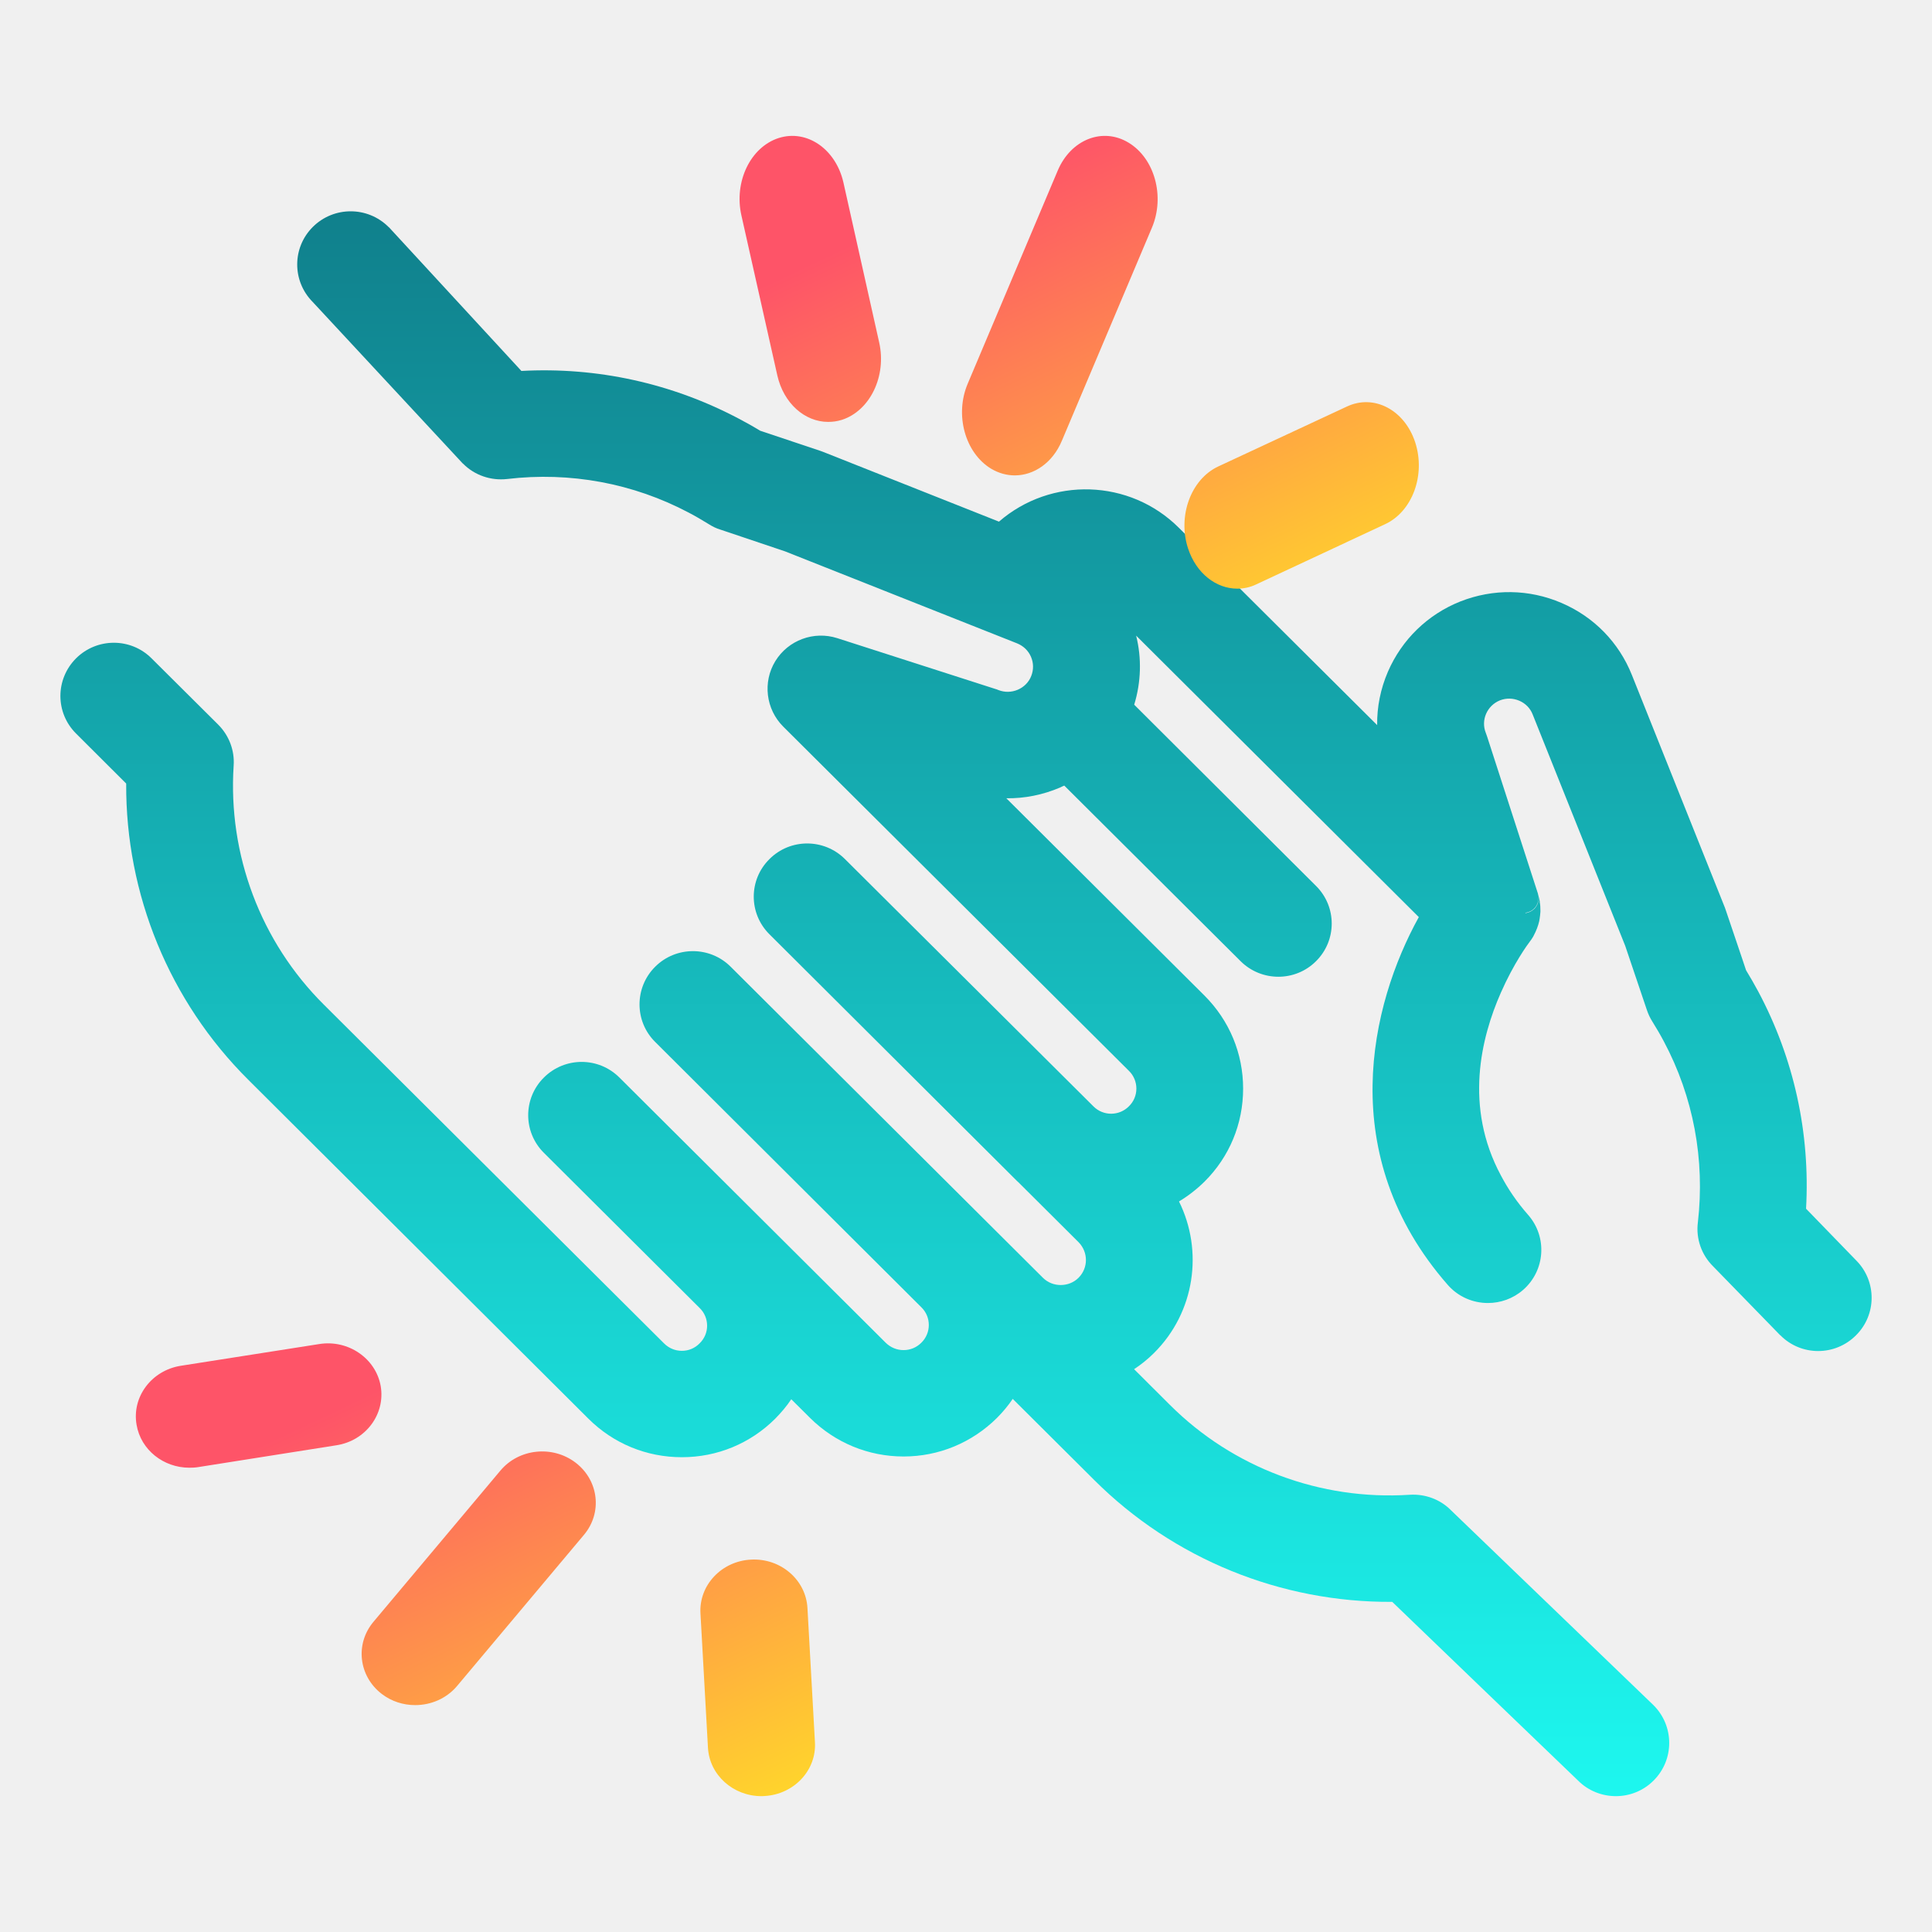
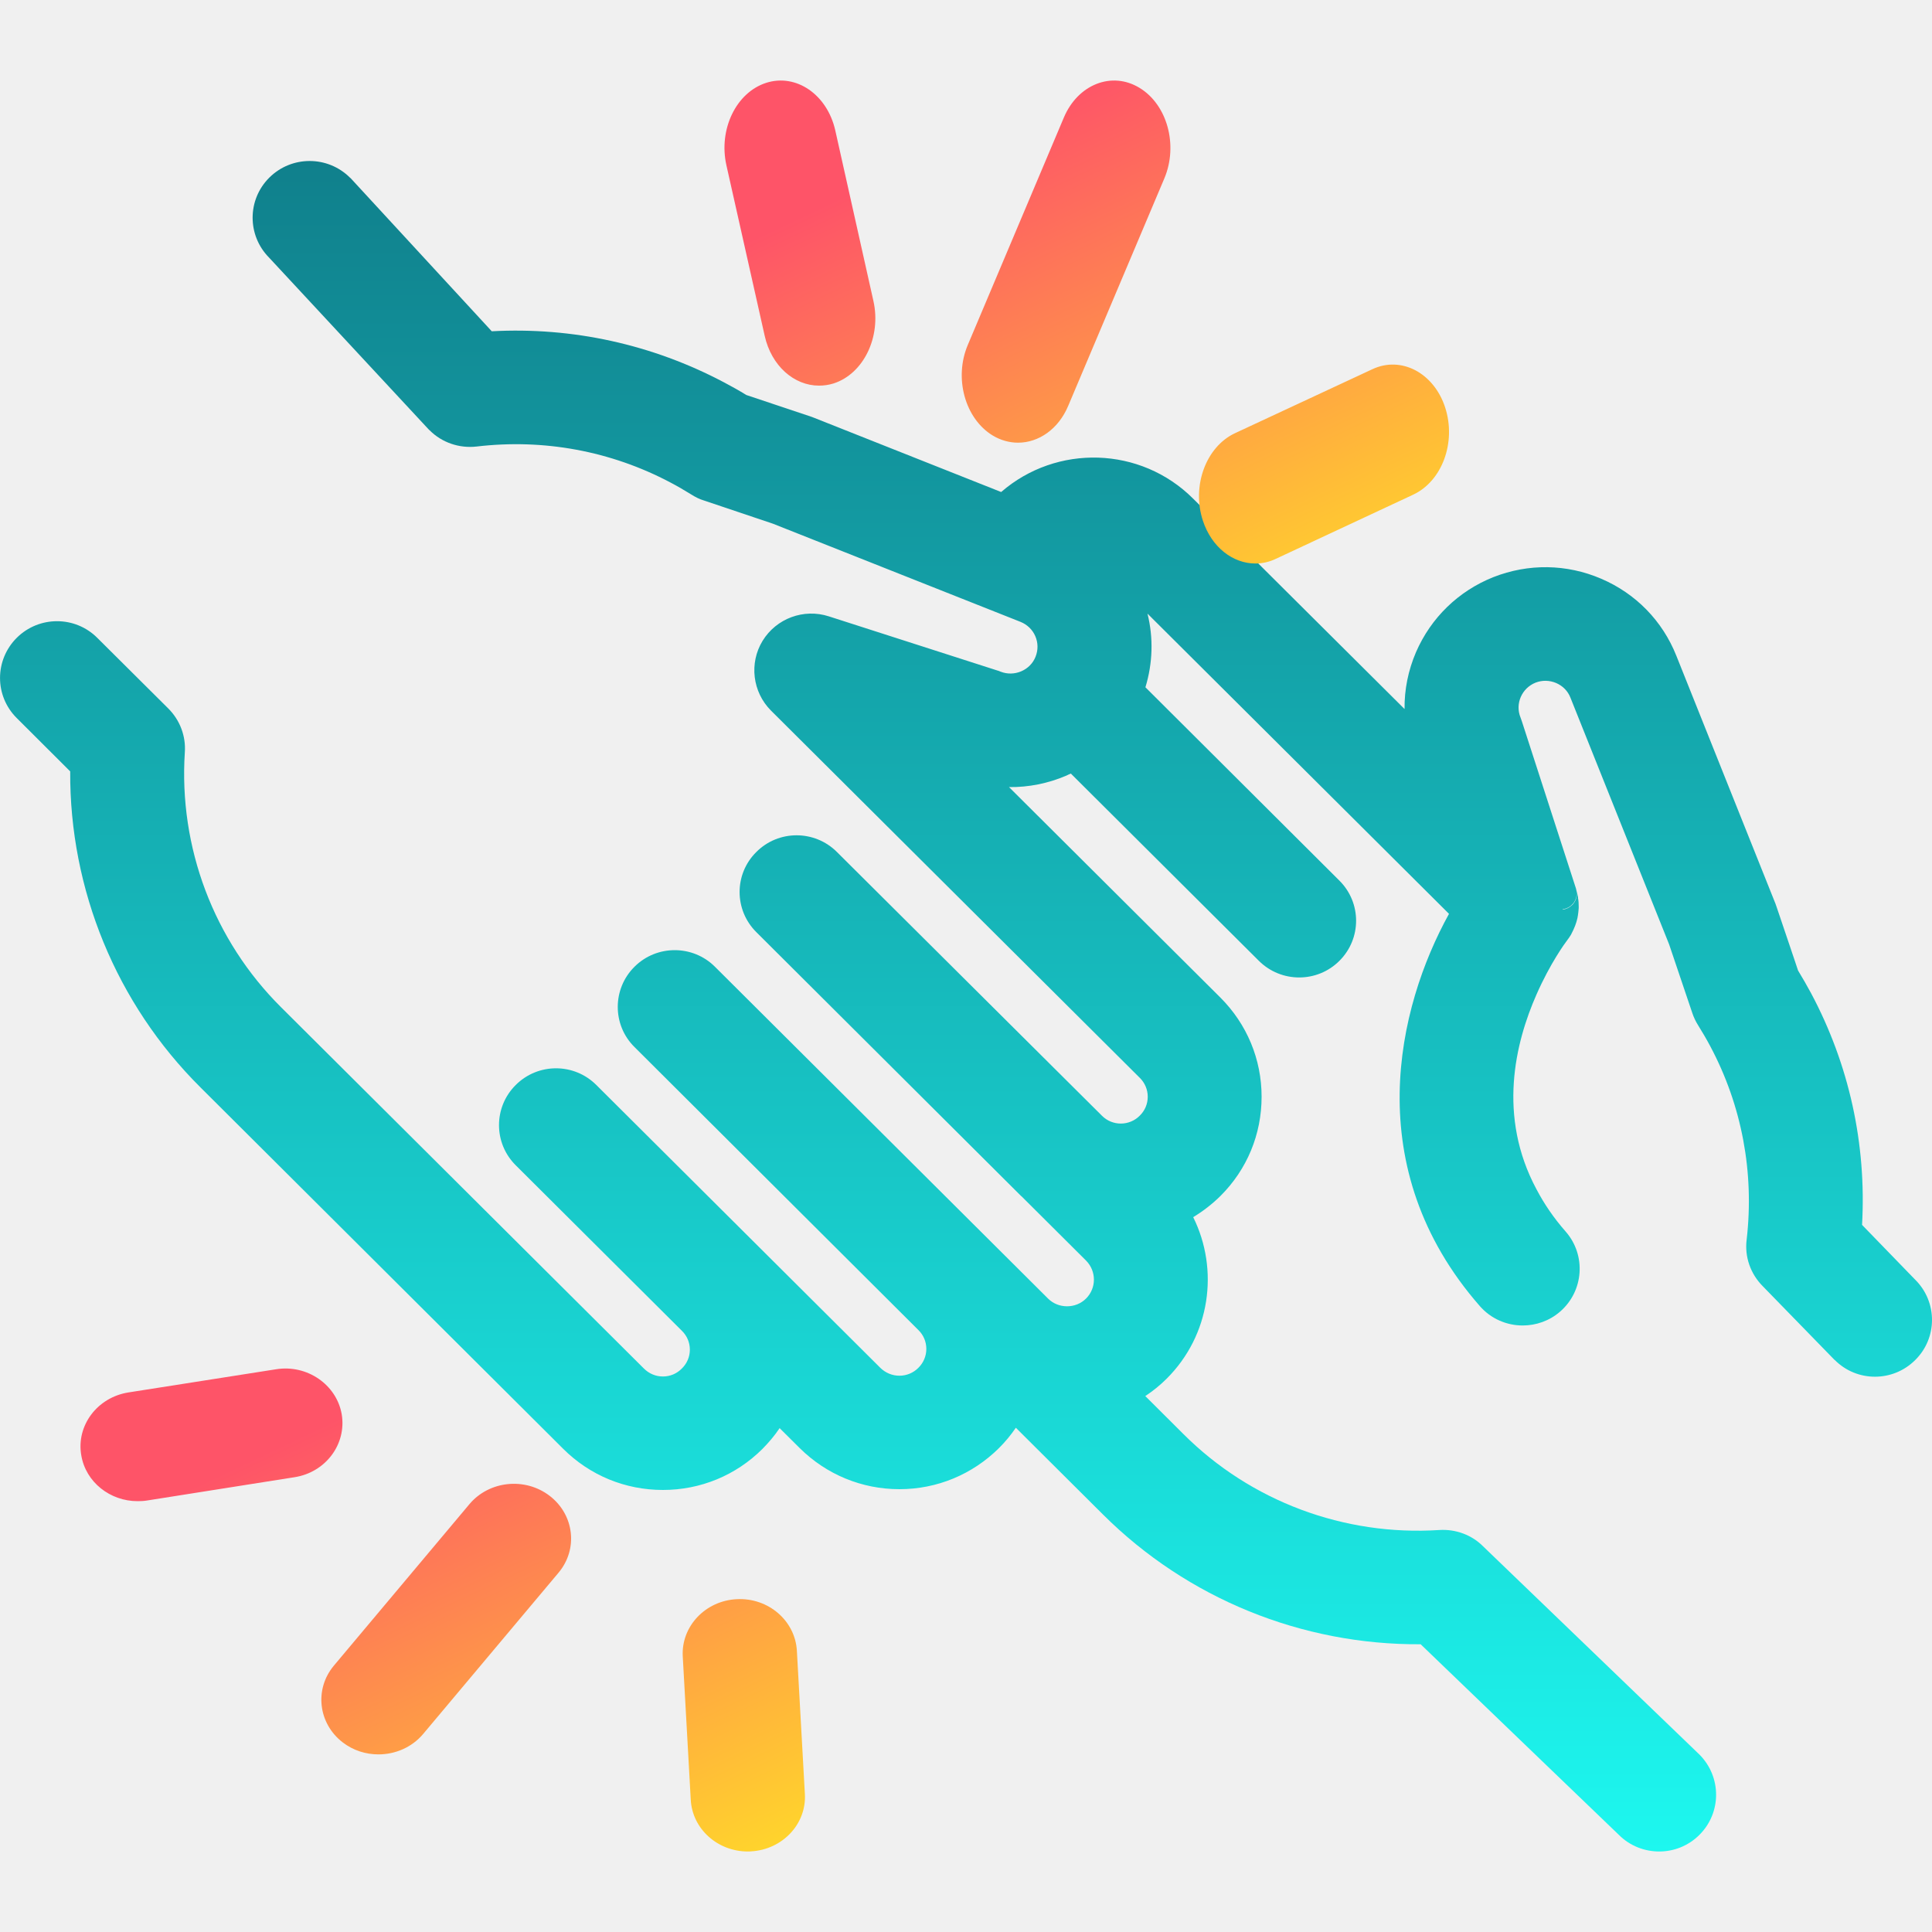
- <svg xmlns="http://www.w3.org/2000/svg" width="16" height="16" viewBox="0 0 16 16" fill="none">
+ <svg xmlns="http://www.w3.org/2000/svg" width="15" height="15" viewBox="0 0 15 15" fill="none">
  <g clip-path="url(#clip0_7416_31956)">
-     <path fill-rule="evenodd" clip-rule="evenodd" d="M6.709 11.743C6.707 11.741 6.705 11.739 6.703 11.737L6.553 11.588C6.515 11.645 6.47 11.698 6.42 11.749C6.213 11.955 5.939 12.068 5.647 12.068C5.354 12.068 5.08 11.955 4.873 11.749L2.057 8.943C1.402 8.292 1.04 7.406 1.045 6.489L0.63 6.075C0.457 5.903 0.457 5.625 0.63 5.452C0.803 5.28 1.083 5.28 1.255 5.452L1.807 6.001C1.897 6.091 1.944 6.215 1.935 6.341C1.887 7.078 2.159 7.8 2.682 8.32L5.499 11.125C5.539 11.165 5.591 11.187 5.647 11.187C5.703 11.187 5.755 11.165 5.794 11.125C5.834 11.086 5.856 11.034 5.856 10.979C5.856 10.923 5.834 10.871 5.794 10.832L4.504 9.547C4.331 9.375 4.331 9.096 4.504 8.924C4.677 8.751 4.957 8.751 5.13 8.924L7.335 11.12C7.375 11.159 7.427 11.181 7.483 11.181C7.539 11.181 7.591 11.159 7.63 11.12C7.67 11.081 7.692 11.028 7.692 10.973C7.692 10.917 7.67 10.865 7.63 10.826L5.426 8.629C5.253 8.458 5.253 8.178 5.426 8.006C5.598 7.834 5.879 7.834 6.051 8.006L8.637 10.582C8.676 10.621 8.729 10.642 8.784 10.642C8.84 10.642 8.893 10.621 8.932 10.582C9.014 10.5 9.013 10.369 8.932 10.287L8.434 9.791C8.431 9.788 8.429 9.786 8.428 9.786L6.372 7.737C6.199 7.565 6.199 7.286 6.372 7.115C6.544 6.942 6.825 6.942 6.998 7.115L9.057 9.164C9.138 9.244 9.269 9.243 9.349 9.162C9.389 9.123 9.411 9.071 9.411 9.015C9.411 8.96 9.389 8.907 9.349 8.868L6.486 6.017C6.342 5.873 6.315 5.648 6.421 5.475C6.528 5.301 6.74 5.223 6.934 5.285L8.241 5.705C8.25 5.707 8.26 5.711 8.269 5.715C8.321 5.735 8.377 5.734 8.429 5.712C8.48 5.69 8.52 5.65 8.54 5.599C8.561 5.546 8.56 5.49 8.538 5.439C8.516 5.388 8.475 5.349 8.423 5.328L6.501 4.566L5.966 4.386C5.932 4.376 5.9 4.36 5.87 4.341C5.816 4.308 5.761 4.275 5.705 4.246C5.244 4.002 4.722 3.905 4.199 3.967C4.065 3.982 3.93 3.936 3.835 3.84C3.834 3.839 3.833 3.838 3.831 3.837L2.589 2.5C2.418 2.327 2.419 2.05 2.591 1.879C2.764 1.707 3.044 1.707 3.217 1.879C3.218 1.88 3.219 1.882 3.221 1.882L4.318 3.072C4.945 3.038 5.564 3.174 6.12 3.468C6.179 3.499 6.238 3.532 6.295 3.567L6.794 3.734C6.801 3.736 6.809 3.74 6.816 3.742L8.273 4.32C8.703 3.947 9.356 3.964 9.764 4.372L11.405 6.005C11.403 5.855 11.433 5.705 11.494 5.563C11.61 5.296 11.823 5.089 12.094 4.981C12.366 4.874 12.663 4.878 12.931 4.993C13.2 5.108 13.407 5.32 13.515 5.591L14.285 7.517C14.288 7.524 14.291 7.533 14.293 7.54C14.293 7.54 14.461 8.036 14.46 8.035C14.495 8.093 14.529 8.151 14.561 8.211C14.857 8.766 14.992 9.383 14.957 10.01L15.37 10.436L15.372 10.438C15.543 10.61 15.543 10.888 15.37 11.059C15.197 11.232 14.917 11.232 14.745 11.059L14.743 11.058C14.743 11.058 14.185 10.485 14.187 10.487C14.091 10.392 14.044 10.258 14.061 10.124C14.121 9.603 14.024 9.084 13.779 8.624C13.75 8.569 13.717 8.513 13.684 8.46C13.665 8.43 13.65 8.398 13.639 8.365L13.459 7.832L12.693 5.917C12.673 5.865 12.633 5.825 12.582 5.803C12.53 5.781 12.474 5.78 12.422 5.8C12.315 5.843 12.262 5.964 12.305 6.07C12.309 6.08 12.312 6.09 12.315 6.098L12.736 7.399C12.736 7.401 12.738 7.406 12.738 7.408C12.747 7.443 12.739 7.479 12.718 7.509C12.697 7.537 12.667 7.555 12.633 7.559C12.633 7.559 12.633 7.56 12.633 7.562C12.661 7.559 12.686 7.546 12.706 7.527C12.711 7.522 12.715 7.518 12.718 7.513C12.741 7.483 12.748 7.444 12.738 7.408C12.744 7.427 12.748 7.447 12.752 7.466C12.752 7.469 12.752 7.472 12.751 7.475L12.752 7.473C12.756 7.494 12.757 7.516 12.757 7.538C12.757 7.542 12.757 7.546 12.757 7.551C12.756 7.571 12.753 7.592 12.75 7.613C12.749 7.614 12.748 7.622 12.748 7.625C12.743 7.646 12.737 7.668 12.729 7.688C12.721 7.709 12.712 7.728 12.702 7.747L12.697 7.757C12.688 7.772 12.678 7.787 12.667 7.801C12.653 7.819 12.536 7.978 12.429 8.222C12.265 8.594 12.124 9.166 12.43 9.735C12.488 9.845 12.561 9.954 12.656 10.062C12.816 10.245 12.797 10.523 12.613 10.683C12.529 10.756 12.425 10.791 12.322 10.791C12.199 10.791 12.076 10.74 11.989 10.64C11.051 9.568 11.348 8.322 11.75 7.595L9.409 5.264C9.456 5.452 9.45 5.649 9.393 5.836L10.899 7.337C11.072 7.509 11.072 7.788 10.899 7.96C10.727 8.132 10.447 8.132 10.274 7.96L8.814 6.506C8.802 6.511 8.79 6.516 8.779 6.522C8.636 6.583 8.485 6.613 8.334 6.611L9.975 8.245C10.181 8.451 10.295 8.724 10.295 9.015C10.295 9.307 10.182 9.58 9.975 9.786C9.911 9.849 9.84 9.904 9.764 9.95C9.966 10.357 9.898 10.866 9.557 11.205C9.507 11.255 9.451 11.3 9.392 11.339L9.689 11.635C10.211 12.156 10.935 12.427 11.675 12.379C11.802 12.371 11.927 12.417 12.015 12.506L13.693 14.121L13.694 14.122C13.867 14.295 13.867 14.574 13.694 14.746C13.608 14.832 13.495 14.875 13.382 14.875C13.269 14.875 13.155 14.832 13.07 14.747C13.07 14.747 11.529 13.266 11.53 13.266C10.607 13.272 9.718 12.911 9.063 12.258L8.387 11.585C8.349 11.641 8.305 11.694 8.256 11.743C8.049 11.948 7.775 12.062 7.483 12.062C7.191 12.062 6.916 11.948 6.709 11.743Z" fill="url(#paint0_linear_7416_31956)" />
-     <path fill-rule="evenodd" clip-rule="evenodd" d="M4.768 12.114C4.959 12.261 4.99 12.528 4.836 12.711L3.785 13.963C3.697 14.067 3.569 14.121 3.438 14.121C3.341 14.121 3.243 14.091 3.161 14.028C2.97 13.881 2.939 13.614 3.093 13.431L4.144 12.179C4.297 11.996 4.577 11.967 4.768 12.114ZM2.643 11.131C2.884 11.092 3.113 11.25 3.153 11.48C3.192 11.712 3.029 11.931 2.787 11.969L1.641 12.15C1.617 12.154 1.592 12.155 1.568 12.155C1.355 12.155 1.166 12.008 1.131 11.799C1.091 11.569 1.254 11.35 1.496 11.311L2.643 11.131ZM6.687 13.317L6.749 14.428C6.763 14.661 6.575 14.861 6.33 14.874C6.322 14.875 6.314 14.875 6.306 14.875C6.072 14.875 5.875 14.7 5.863 14.473L5.801 13.362C5.787 13.129 5.975 12.928 6.22 12.916C6.465 12.903 6.674 13.083 6.687 13.317Z" fill="url(#paint1_linear_7416_31956)" />
-     <path fill-rule="evenodd" clip-rule="evenodd" d="M8.207 3.881C7.992 3.75 7.905 3.435 8.014 3.178L8.76 1.412C8.869 1.155 9.132 1.051 9.347 1.182C9.562 1.312 9.649 1.626 9.54 1.885L8.794 3.65C8.718 3.832 8.564 3.937 8.404 3.937C8.338 3.937 8.27 3.919 8.207 3.881ZM10.247 4.875C10.072 4.875 9.907 4.749 9.839 4.542C9.751 4.273 9.863 3.97 10.087 3.864L11.154 3.367C11.378 3.261 11.632 3.394 11.72 3.663C11.808 3.933 11.697 4.236 11.471 4.341L10.405 4.839C10.354 4.864 10.299 4.875 10.247 4.875ZM6.437 3.107L6.14 1.784C6.077 1.505 6.215 1.218 6.449 1.143C6.682 1.069 6.922 1.234 6.985 1.512L7.281 2.836C7.344 3.115 7.205 3.402 6.972 3.477C6.934 3.489 6.896 3.494 6.858 3.494C6.666 3.494 6.489 3.341 6.437 3.107Z" fill="url(#paint2_linear_7416_31956)" />
+     <path fill-rule="evenodd" clip-rule="evenodd" d="M6.209 11.243C6.207 11.241 6.205 11.239 6.203 11.237L6.053 11.088C6.015 11.145 5.97 11.198 5.92 11.249C5.713 11.455 5.439 11.568 5.147 11.568C4.854 11.568 4.58 11.455 4.373 11.249L1.557 8.443C0.902 7.792 0.54 6.906 0.545 5.989L0.13 5.575C-0.043 5.403 -0.043 5.125 0.13 4.952C0.303 4.78 0.583 4.78 0.755 4.952L1.307 5.501C1.397 5.591 1.444 5.715 1.435 5.841C1.387 6.578 1.659 7.3 2.182 7.82L4.999 10.625C5.039 10.665 5.091 10.687 5.147 10.687C5.203 10.687 5.255 10.665 5.294 10.625C5.334 10.586 5.356 10.534 5.356 10.479C5.356 10.423 5.334 10.371 5.294 10.332L4.004 9.047C3.831 8.875 3.831 8.596 4.004 8.424C4.177 8.251 4.457 8.251 4.63 8.424L6.835 10.62C6.875 10.659 6.927 10.681 6.983 10.681C7.039 10.681 7.091 10.659 7.13 10.62C7.17 10.581 7.192 10.528 7.192 10.473C7.192 10.417 7.17 10.365 7.13 10.326L4.926 8.129C4.753 7.958 4.753 7.678 4.926 7.506C5.098 7.334 5.379 7.334 5.551 7.506L8.137 10.082C8.176 10.121 8.229 10.142 8.284 10.142C8.34 10.142 8.393 10.121 8.432 10.082C8.514 10 8.513 9.869 8.432 9.787L7.934 9.291C7.931 9.288 7.929 9.286 7.928 9.286L5.872 7.237C5.699 7.065 5.699 6.786 5.872 6.615C6.044 6.442 6.325 6.442 6.498 6.615L8.557 8.664C8.638 8.744 8.769 8.743 8.849 8.662C8.889 8.623 8.911 8.571 8.911 8.515C8.911 8.46 8.889 8.407 8.849 8.368L5.986 5.517C5.842 5.373 5.815 5.148 5.921 4.975C6.028 4.801 6.24 4.723 6.434 4.785L7.741 5.205C7.75 5.207 7.76 5.211 7.769 5.215C7.821 5.235 7.877 5.234 7.929 5.212C7.98 5.19 8.02 5.15 8.04 5.099C8.061 5.046 8.06 4.99 8.038 4.939C8.016 4.888 7.975 4.849 7.923 4.828L6.001 4.066L5.466 3.886C5.432 3.876 5.4 3.86 5.37 3.841C5.316 3.808 5.261 3.775 5.205 3.746C4.744 3.502 4.222 3.405 3.699 3.467C3.565 3.482 3.43 3.436 3.335 3.34C3.334 3.339 3.333 3.338 3.331 3.337L2.089 2C1.918 1.827 1.919 1.55 2.091 1.379C2.264 1.207 2.544 1.207 2.717 1.379C2.718 1.38 2.719 1.382 2.721 1.382L3.818 2.572C4.445 2.538 5.064 2.674 5.62 2.968C5.679 2.999 5.738 3.032 5.795 3.067L6.294 3.234C6.301 3.236 6.309 3.24 6.316 3.242L7.773 3.82C8.203 3.447 8.856 3.464 9.264 3.872L10.905 5.505C10.903 5.355 10.933 5.205 10.994 5.063C11.11 4.796 11.323 4.589 11.594 4.481C11.866 4.374 12.163 4.378 12.431 4.493C12.7 4.608 12.907 4.82 13.015 5.091L13.785 7.017C13.788 7.024 13.791 7.033 13.793 7.04C13.793 7.04 13.961 7.536 13.96 7.535C13.995 7.593 14.029 7.651 14.061 7.711C14.357 8.266 14.492 8.883 14.457 9.51L14.87 9.936L14.872 9.938C15.043 10.11 15.043 10.388 14.87 10.559C14.697 10.732 14.417 10.732 14.245 10.559L14.243 10.558C14.243 10.558 13.685 9.985 13.687 9.987C13.591 9.891 13.544 9.758 13.561 9.624C13.621 9.103 13.524 8.584 13.279 8.124C13.25 8.069 13.217 8.013 13.184 7.96C13.165 7.93 13.15 7.898 13.139 7.865L12.959 7.332L12.193 5.417C12.173 5.365 12.133 5.325 12.082 5.303C12.03 5.281 11.974 5.28 11.922 5.3C11.815 5.343 11.762 5.464 11.805 5.57C11.809 5.58 11.812 5.59 11.815 5.598L12.236 6.899C12.236 6.901 12.238 6.906 12.238 6.908C12.247 6.943 12.239 6.979 12.218 7.009C12.197 7.037 12.167 7.055 12.133 7.059C12.133 7.059 12.133 7.06 12.133 7.062C12.161 7.059 12.186 7.046 12.206 7.027C12.211 7.022 12.215 7.018 12.218 7.013C12.241 6.983 12.248 6.944 12.238 6.908C12.244 6.927 12.248 6.947 12.252 6.966C12.252 6.969 12.252 6.972 12.251 6.975L12.252 6.973C12.256 6.994 12.257 7.016 12.257 7.038C12.257 7.042 12.257 7.046 12.257 7.051C12.256 7.071 12.253 7.092 12.25 7.113C12.249 7.114 12.248 7.122 12.248 7.125C12.243 7.146 12.237 7.168 12.229 7.188C12.221 7.209 12.212 7.228 12.202 7.247L12.197 7.257C12.188 7.272 12.178 7.287 12.167 7.301C12.153 7.319 12.036 7.478 11.929 7.722C11.765 8.094 11.624 8.666 11.93 9.235C11.988 9.345 12.061 9.454 12.156 9.562C12.316 9.745 12.297 10.023 12.113 10.183C12.029 10.256 11.925 10.291 11.822 10.291C11.699 10.291 11.576 10.24 11.489 10.14C10.551 9.068 10.848 7.822 11.25 7.095L8.909 4.764C8.956 4.952 8.95 5.149 8.893 5.336L10.399 6.837C10.572 7.009 10.572 7.288 10.399 7.46C10.227 7.632 9.947 7.632 9.774 7.46L8.314 6.006C8.302 6.011 8.29 6.016 8.279 6.022C8.136 6.083 7.985 6.113 7.834 6.111L9.475 7.745C9.681 7.951 9.795 8.224 9.795 8.515C9.795 8.807 9.682 9.08 9.475 9.286C9.411 9.349 9.34 9.404 9.264 9.45C9.466 9.857 9.398 10.366 9.057 10.705C9.007 10.755 8.951 10.8 8.892 10.839L9.189 11.135C9.711 11.656 10.435 11.927 11.175 11.879C11.302 11.871 11.427 11.917 11.515 12.006L13.193 13.621L13.194 13.622C13.367 13.795 13.367 14.074 13.194 14.246C13.108 14.332 12.995 14.375 12.882 14.375C12.769 14.375 12.655 14.332 12.57 14.247C12.57 14.247 11.029 12.766 11.03 12.766C10.107 12.772 9.218 12.411 8.563 11.758L7.887 11.085C7.849 11.141 7.805 11.194 7.756 11.243C7.549 11.448 7.275 11.562 6.983 11.562C6.691 11.562 6.416 11.448 6.209 11.243Z" fill="url(#paint0_linear_7416_31956)" />
+     <path fill-rule="evenodd" clip-rule="evenodd" d="M4.268 11.614C4.459 11.761 4.49 12.028 4.336 12.211L3.285 13.463C3.197 13.567 3.069 13.621 2.938 13.621C2.841 13.621 2.743 13.591 2.661 13.528C2.47 13.381 2.439 13.114 2.593 12.931L3.644 11.679C3.797 11.496 4.077 11.467 4.268 11.614ZM2.143 10.631C2.384 10.592 2.613 10.75 2.653 10.98C2.692 11.212 2.529 11.431 2.287 11.469L1.141 11.65C1.117 11.654 1.092 11.655 1.068 11.655C0.855 11.655 0.666 11.508 0.631 11.299C0.591 11.069 0.754 10.85 0.996 10.811L2.143 10.631ZM6.187 12.817L6.249 13.928C6.263 14.161 6.075 14.361 5.83 14.374C5.822 14.375 5.814 14.375 5.806 14.375C5.572 14.375 5.375 14.2 5.363 13.973L5.301 12.862C5.287 12.629 5.475 12.428 5.72 12.416C5.965 12.403 6.174 12.583 6.187 12.817Z" fill="url(#paint1_linear_7416_31956)" />
+     <path fill-rule="evenodd" clip-rule="evenodd" d="M7.707 3.381C7.492 3.25 7.405 2.935 7.514 2.678L8.26 0.912C8.369 0.655 8.632 0.551 8.847 0.682C9.062 0.812 9.149 1.126 9.04 1.385L8.294 3.15C8.218 3.332 8.064 3.437 7.904 3.437C7.838 3.437 7.77 3.419 7.707 3.381ZM9.747 4.375C9.572 4.375 9.407 4.249 9.339 4.042C9.251 3.773 9.363 3.47 9.587 3.364L10.654 2.867C10.878 2.761 11.132 2.894 11.22 3.163C11.308 3.433 11.197 3.736 10.971 3.841L9.905 4.339C9.853 4.364 9.799 4.375 9.747 4.375ZM5.937 2.607L5.64 1.284C5.577 1.005 5.715 0.718 5.949 0.643C6.182 0.569 6.422 0.734 6.485 1.012L6.781 2.336C6.844 2.615 6.705 2.902 6.472 2.977C6.434 2.989 6.396 2.994 6.358 2.994C6.166 2.994 5.989 2.841 5.937 2.607Z" fill="url(#paint2_linear_7416_31956)" />
  </g>
  <defs>
-     <linearGradient id="paint0_linear_7416_31956" x1="8" y1="1.75" x2="8" y2="14.875" gradientUnits="userSpaceOnUse">
+     <linearGradient id="paint0_linear_7416_31956" x1="7.5" y1="1.25" x2="7.5" y2="14.375" gradientUnits="userSpaceOnUse">
      <stop stop-color="#10808C" />
      <stop offset="1" stop-color="#1DF7EF" />
    </linearGradient>
-     <linearGradient id="paint1_linear_7416_31956" x1="3.938" y1="11.125" x2="6.01" y2="15.495" gradientUnits="userSpaceOnUse">
+     <linearGradient id="paint1_linear_7416_31956" x1="3.438" y1="10.625" x2="5.51" y2="14.995" gradientUnits="userSpaceOnUse">
      <stop stop-color="#FE5468" />
      <stop offset="1" stop-color="#FFDF27" />
    </linearGradient>
-     <linearGradient id="paint2_linear_7416_31956" x1="8.938" y1="1.125" x2="11.009" y2="5.495" gradientUnits="userSpaceOnUse">
+     <linearGradient id="paint2_linear_7416_31956" x1="8.438" y1="0.625" x2="10.509" y2="4.995" gradientUnits="userSpaceOnUse">
      <stop stop-color="#FE5468" />
      <stop offset="1" stop-color="#FFDF27" />
    </linearGradient>
    <clipPath id="clip0_7416_31956">
-       <rect width="15" height="15" fill="white" transform="translate(0.5 0.5)" />
+       <rect width="15" height="15" fill="white" />
    </clipPath>
  </defs>
</svg>
